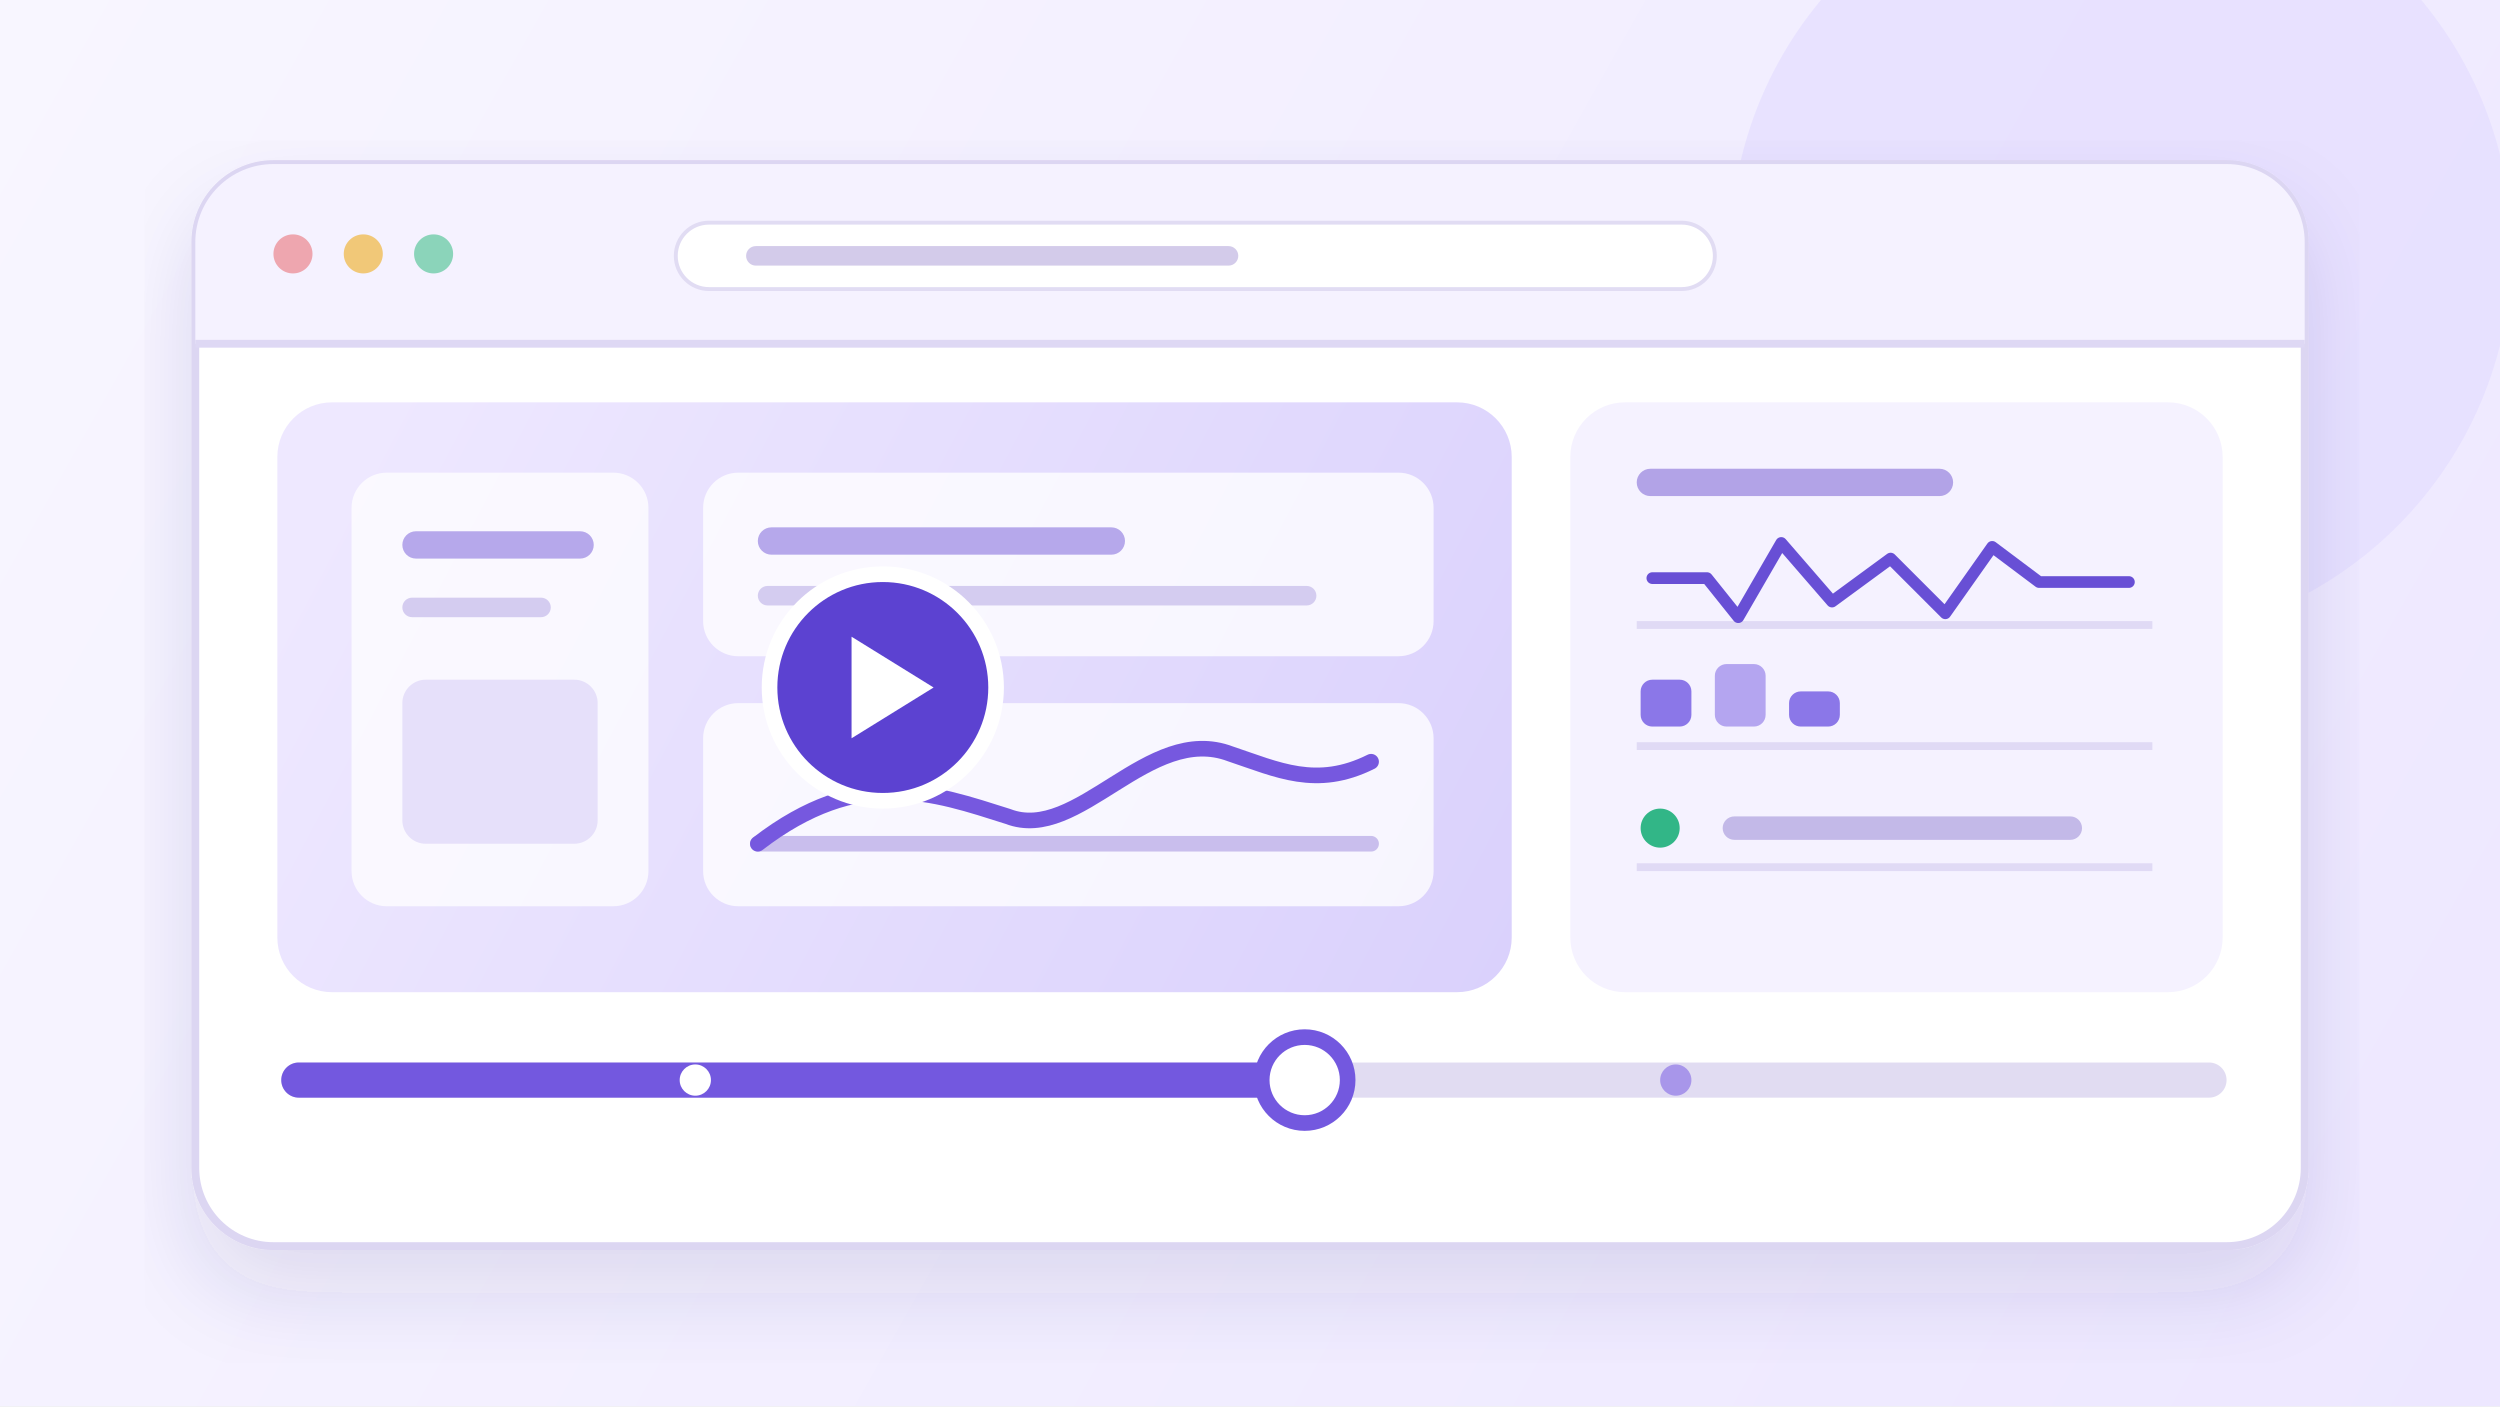
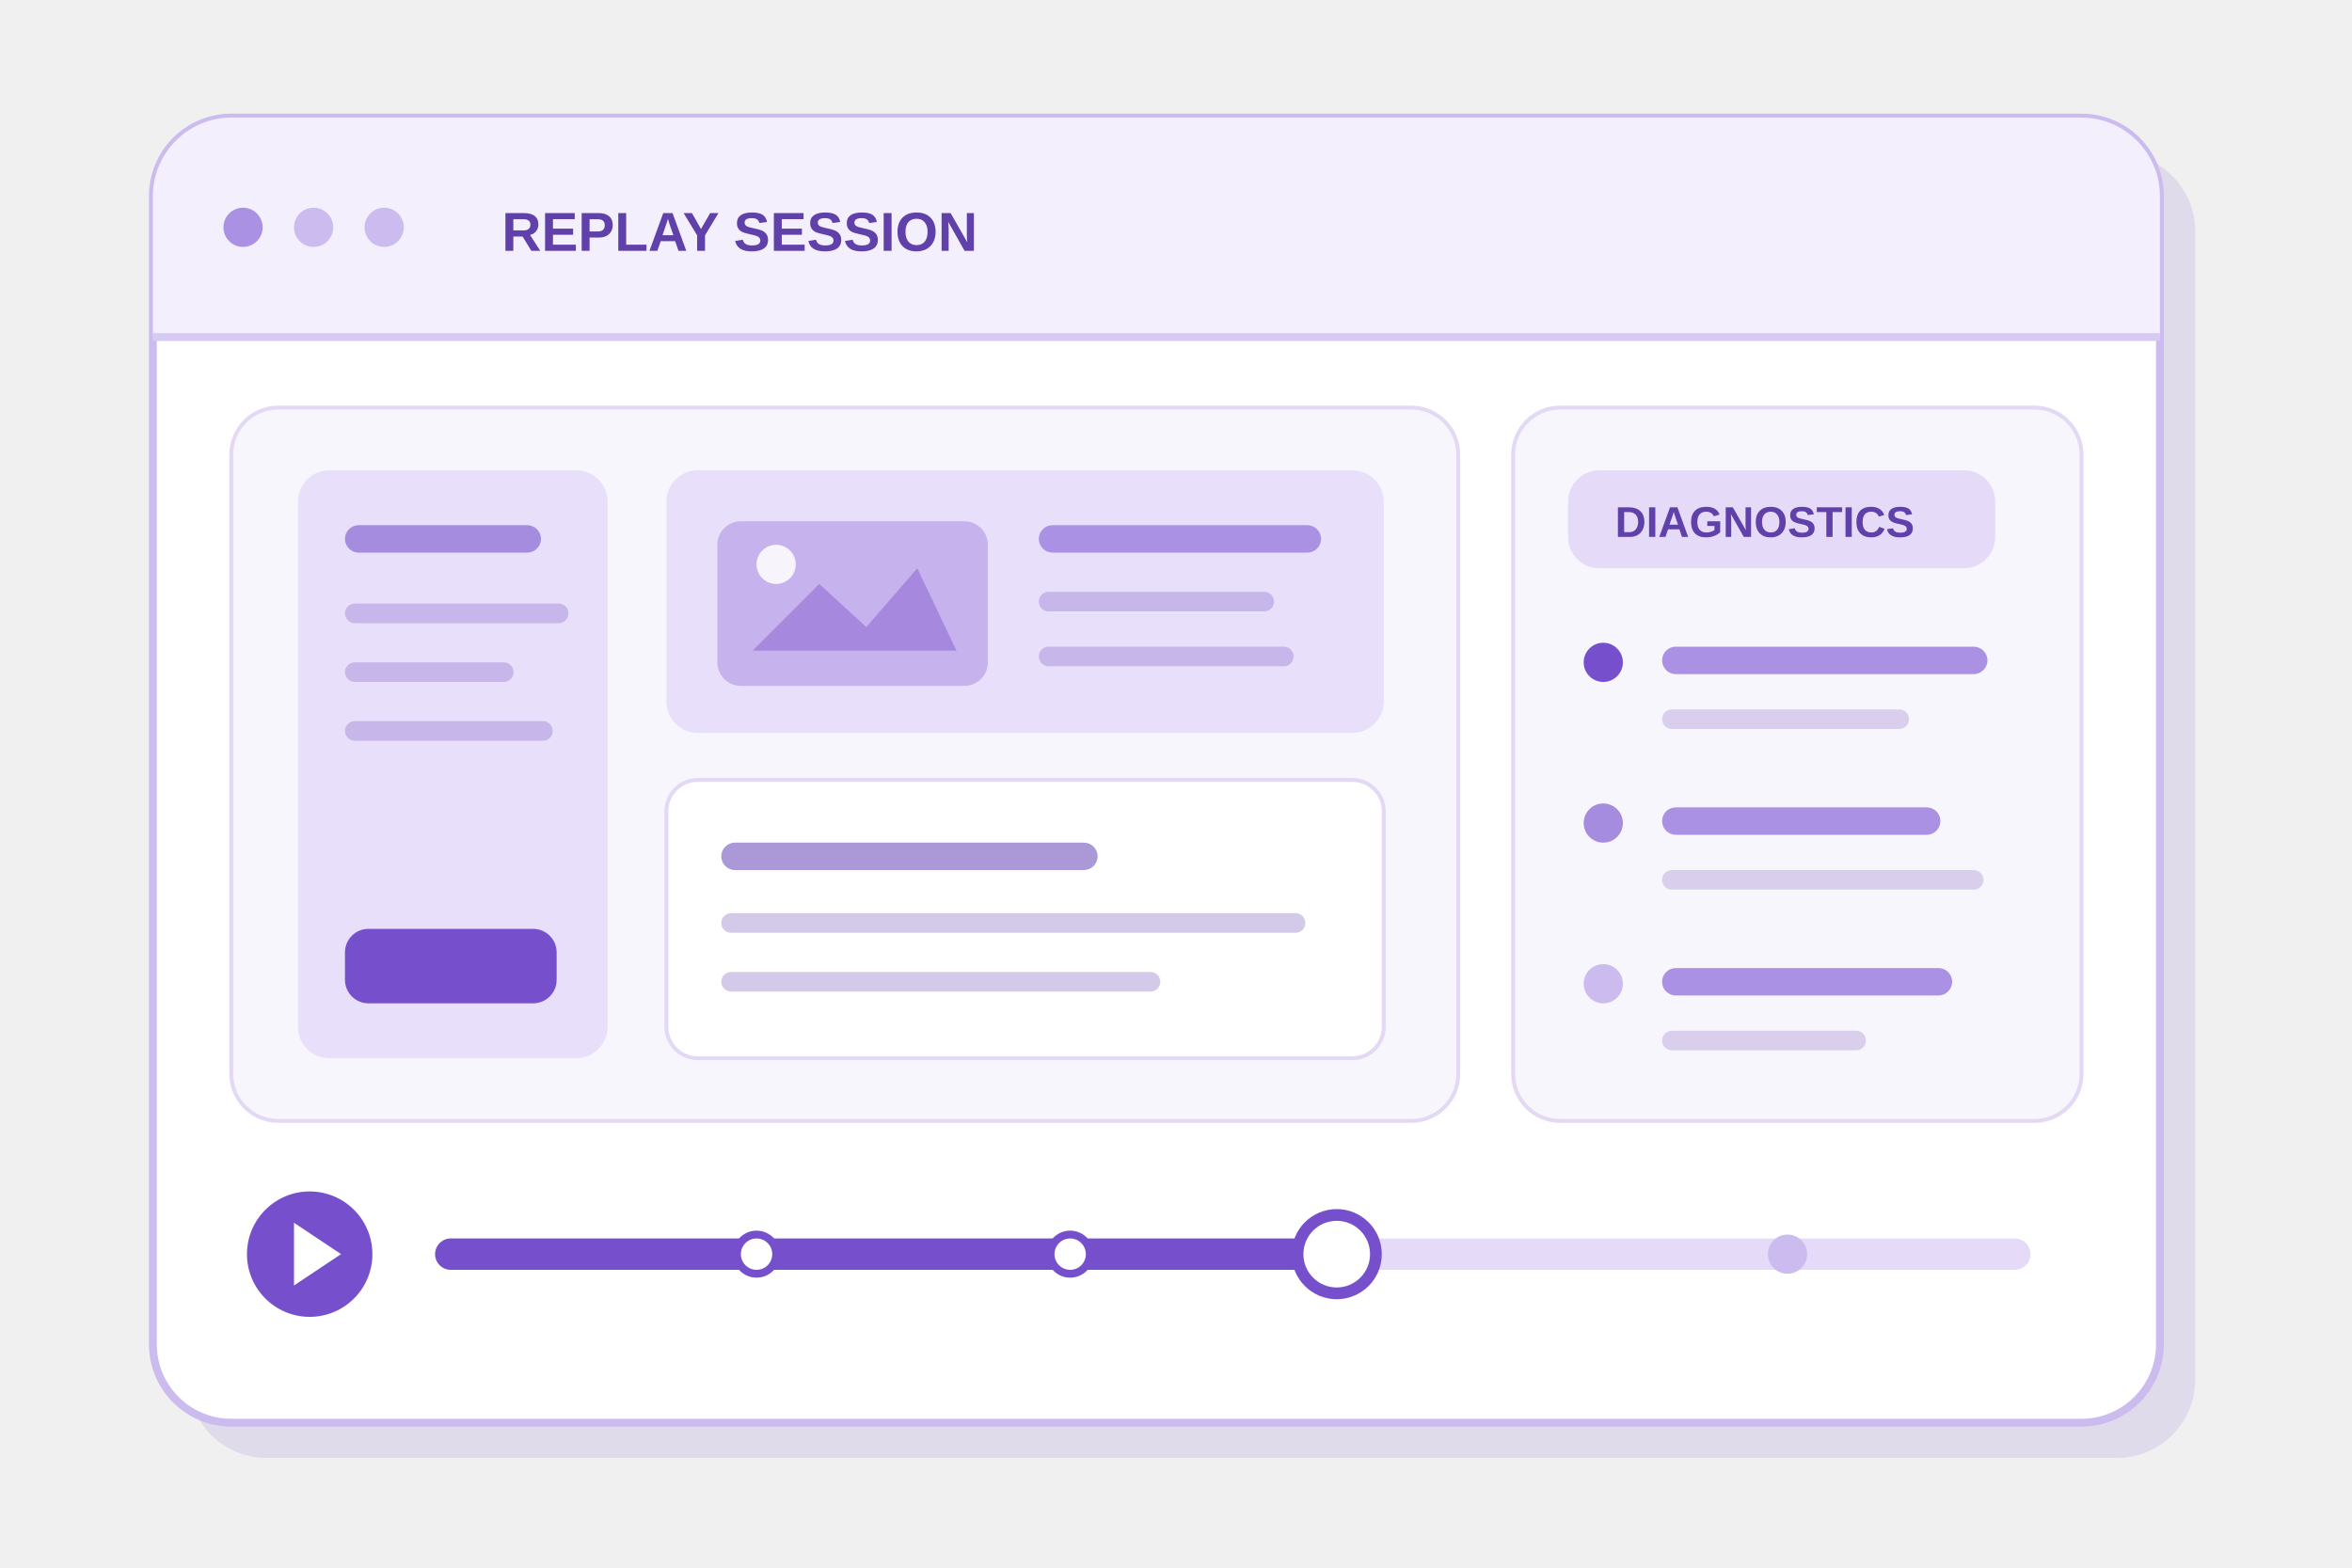
- <svg xmlns="http://www.w3.org/2000/svg" width="640" height="360" viewBox="0 0 640 360" fill="none">
-   <defs>
-     <linearGradient id="bg" x1="0" y1="0" x2="640" y2="360" gradientUnits="userSpaceOnUse">
-       <stop stop-color="#F8F6FF" />
-       <stop offset="1" stop-color="#EDE7FF" />
-     </linearGradient>
-     <linearGradient id="scene" x1="102" y1="95" x2="401" y2="253" gradientUnits="userSpaceOnUse">
-       <stop stop-color="#EEE8FF" />
-       <stop offset="1" stop-color="#D9D0FC" />
-     </linearGradient>
-     <filter id="shadow" x="37" y="25" width="567" height="324" filterUnits="userSpaceOnUse">
-       <feDropShadow dx="0" dy="11" stdDeviation="11" flood-color="#392B81" flood-opacity=".12" />
-     </filter>
-   </defs>
-   <rect width="640" height="360" fill="url(#bg)" />
-   <circle cx="543" cy="64" r="100" fill="#E3DCFF" opacity=".65" />
-   <g filter="url(#shadow)">
-     <rect x="50" y="42" width="540" height="277" rx="20" fill="white" stroke="#DCD6F2" stroke-width="2" />
-     <path d="M50 62a20 20 0 0 1 20-20h500a20 20 0 0 1 20 20v26H50V62Z" fill="#F5F2FF" />
-     <path d="M50 88h540" stroke="#DED8F4" stroke-width="2" />
-     <circle cx="75" cy="65" r="5" fill="#EEA6AF" />
-     <circle cx="93" cy="65" r="5" fill="#F1C878" />
-     <circle cx="111" cy="65" r="5" fill="#8BD4BA" />
-     <rect x="173" y="57" width="266" height="17" rx="8.5" fill="white" stroke="#E1DCF3" />
-     <rect x="191" y="63" width="126" height="5" rx="2.5" fill="#D3CBEA" />
-     <rect x="71" y="103" width="316" height="151" rx="14" fill="url(#scene)" />
-     <rect x="90" y="121" width="76" height="111" rx="9" fill="white" fill-opacity=".75" />
-     <rect x="103" y="136" width="49" height="7" rx="3.5" fill="#B6A8EB" />
-     <rect x="103" y="153" width="38" height="5" rx="2.5" fill="#D4CCF0" />
-     <rect x="103" y="174" width="50" height="42" rx="6" fill="#E6E0FA" />
-     <rect x="180" y="121" width="187" height="47" rx="9" fill="white" fill-opacity=".78" />
-     <rect x="194" y="135" width="94" height="7" rx="3.5" fill="#B6A8EB" />
-     <rect x="194" y="150" width="143" height="5" rx="2.5" fill="#D4CCF0" />
-     <rect x="180" y="180" width="187" height="52" rx="9" fill="white" fill-opacity=".78" />
-     <path d="M194 216h157" stroke="#C9BEED" stroke-width="4" stroke-linecap="round" />
-     <path d="M194 216c26-20 45-13 64-7 18 7 36-24 57-16 12 4 22 9 36 2" stroke="#7659DF" stroke-width="4" stroke-linecap="round" stroke-linejoin="round" />
-     <circle cx="226" cy="176" r="29" fill="#5B43D1" stroke="white" stroke-width="4" />
-     <path d="m218 163 21 13-21 13v-26Z" fill="white" />
-     <rect x="402" y="103" width="167" height="151" rx="14" fill="#F5F2FF" />
-     <rect x="419" y="120" width="81" height="7" rx="3.5" fill="#B2A3E7" />
-     <path d="M419 160h132M419 191h132M419 222h132" stroke="#E0DAF5" stroke-width="2" />
-     <path d="M423 148h14l8 10 11-19 13 15 15-11 14 14 12-17 12 9h23" stroke="#6750D5" stroke-width="3" stroke-linecap="round" stroke-linejoin="round" />
-     <rect x="420" y="174" width="13" height="12" rx="3" fill="#8B77E8" />
-     <rect x="439" y="170" width="13" height="16" rx="3" fill="#B4A5F0" />
-     <rect x="458" y="177" width="13" height="9" rx="3" fill="#8B77E8" />
-     <circle cx="425" cy="212" r="5" fill="#32B687" />
-     <rect x="441" y="209" width="92" height="6" rx="3" fill="#C3B9E8" />
-     <rect x="72" y="272" width="498" height="9" rx="4.5" fill="#E1DCF2" />
-     <rect x="72" y="272" width="262" height="9" rx="4.5" fill="#7359DF" />
-     <circle cx="334" cy="276.5" r="11" fill="white" stroke="#7359DF" stroke-width="4" />
-     <circle cx="178" cy="276.5" r="4" fill="white" />
-     <circle cx="429" cy="276.5" r="4" fill="#A896EA" />
-   </g>
+ <svg xmlns="http://www.w3.org/2000/svg" viewBox="0 0 600 400" role="img" aria-labelledby="title desc">
+   <rect x="48" y="39" width="512" height="333" rx="20" fill="#7650cc" opacity=".13" />
+   <rect x="39" y="30" width="512" height="333" rx="20" fill="#fff" stroke="#cbbbef" stroke-width="2" />
+   <path d="M39 50c0-11 9-20 20-20h472c11 0 20 9 20 20v36H39V50Z" fill="#f3effd" />
+   <path d="M39 86h512" stroke="#d7caf3" stroke-width="2" />
+   <circle cx="62" cy="58" r="5" fill="#aa91e3" />
+   <circle cx="80" cy="58" r="5" fill="#cbbbef" />
+   <circle cx="98" cy="58" r="5" fill="#cbbbef" />
+   <text x="128" y="64" fill="#6040a9" font-family="Arial,sans-serif" font-size="14" font-weight="700">REPLAY SESSION</text>
+   <rect x="59" y="104" width="313" height="182" rx="12" fill="#f8f6fd" stroke="#e3d9f5" />
+   <rect x="76" y="120" width="79" height="150" rx="8" fill="#e8dffa" />
+   <rect x="88" y="134" width="50" height="7" rx="3.5" fill="#a58cde" />
+   <rect x="88" y="154" width="57" height="5" rx="2.5" fill="#c7b6e9" />
+   <rect x="88" y="169" width="43" height="5" rx="2.5" fill="#c7b6e9" />
+   <rect x="88" y="184" width="53" height="5" rx="2.5" fill="#c7b6e9" />
+   <rect x="88" y="237" width="54" height="19" rx="6" fill="#7650cc" />
+   <rect x="170" y="120" width="183" height="67" rx="8" fill="#e8dffa" />
+   <rect x="183" y="133" width="69" height="42" rx="6" fill="#c6b2ed" />
+   <path d="m192 166 17-17 12 11 13-15 10 21Z" fill="#a688df" />
+   <circle cx="198" cy="144" r="5" fill="#fff" opacity=".85" />
+   <rect x="265" y="134" width="72" height="7" rx="3.5" fill="#aa91e3" />
+   <rect x="265" y="151" width="60" height="5" rx="2.5" fill="#c7b6e9" />
+   <rect x="265" y="165" width="65" height="5" rx="2.5" fill="#c7b6e9" />
+   <rect x="170" y="199" width="183" height="71" rx="8" fill="#fff" stroke="#e3d9f5" />
+   <rect x="184" y="215" width="96" height="7" rx="3.5" fill="#ab98d7" />
+   <rect x="184" y="233" width="149" height="5" rx="2.5" fill="#d3c9e8" />
+   <rect x="184" y="248" width="112" height="5" rx="2.5" fill="#d3c9e8" />
+   <rect x="386" y="104" width="145" height="182" rx="12" fill="#f8f6fd" stroke="#e3d9f5" />
+   <rect x="400" y="120" width="109" height="25" rx="8" fill="#e5dbf8" />
+   <text x="412" y="137" fill="#6040a9" font-family="Arial,sans-serif" font-size="11" font-weight="700">DIAGNOSTICS</text>
+   <circle cx="409" cy="169" r="5" fill="#7650cc" />
+   <rect x="424" y="165" width="83" height="7" rx="3.5" fill="#aa91e3" />
+   <rect x="424" y="181" width="63" height="5" rx="2.5" fill="#d9cfed" />
+   <circle cx="409" cy="210" r="5" fill="#a58cde" />
+   <rect x="424" y="206" width="71" height="7" rx="3.5" fill="#aa91e3" />
+   <rect x="424" y="222" width="82" height="5" rx="2.5" fill="#d9cfed" />
+   <circle cx="409" cy="251" r="5" fill="#cbbbef" />
+   <rect x="424" y="247" width="74" height="7" rx="3.5" fill="#aa91e3" />
+   <rect x="424" y="263" width="52" height="5" rx="2.5" fill="#d9cfed" />
+   <circle cx="79" cy="320" r="16" fill="#7650cc" />
+   <path d="m75 312 12 8-12 8v-16Z" fill="#fff" />
+   <rect x="111" y="316" width="407" height="8" rx="4" fill="#e5dbf8" />
+   <rect x="111" y="316" width="230" height="8" rx="4" fill="#7650cc" />
+   <circle cx="193" cy="320" r="5" fill="#fff" stroke="#7650cc" stroke-width="2" />
+   <circle cx="273" cy="320" r="5" fill="#fff" stroke="#7650cc" stroke-width="2" />
+   <circle cx="341" cy="320" r="10" fill="#fff" stroke="#7650cc" stroke-width="3" />
+   <circle cx="456" cy="320" r="5" fill="#cbbbef" />
</svg>
